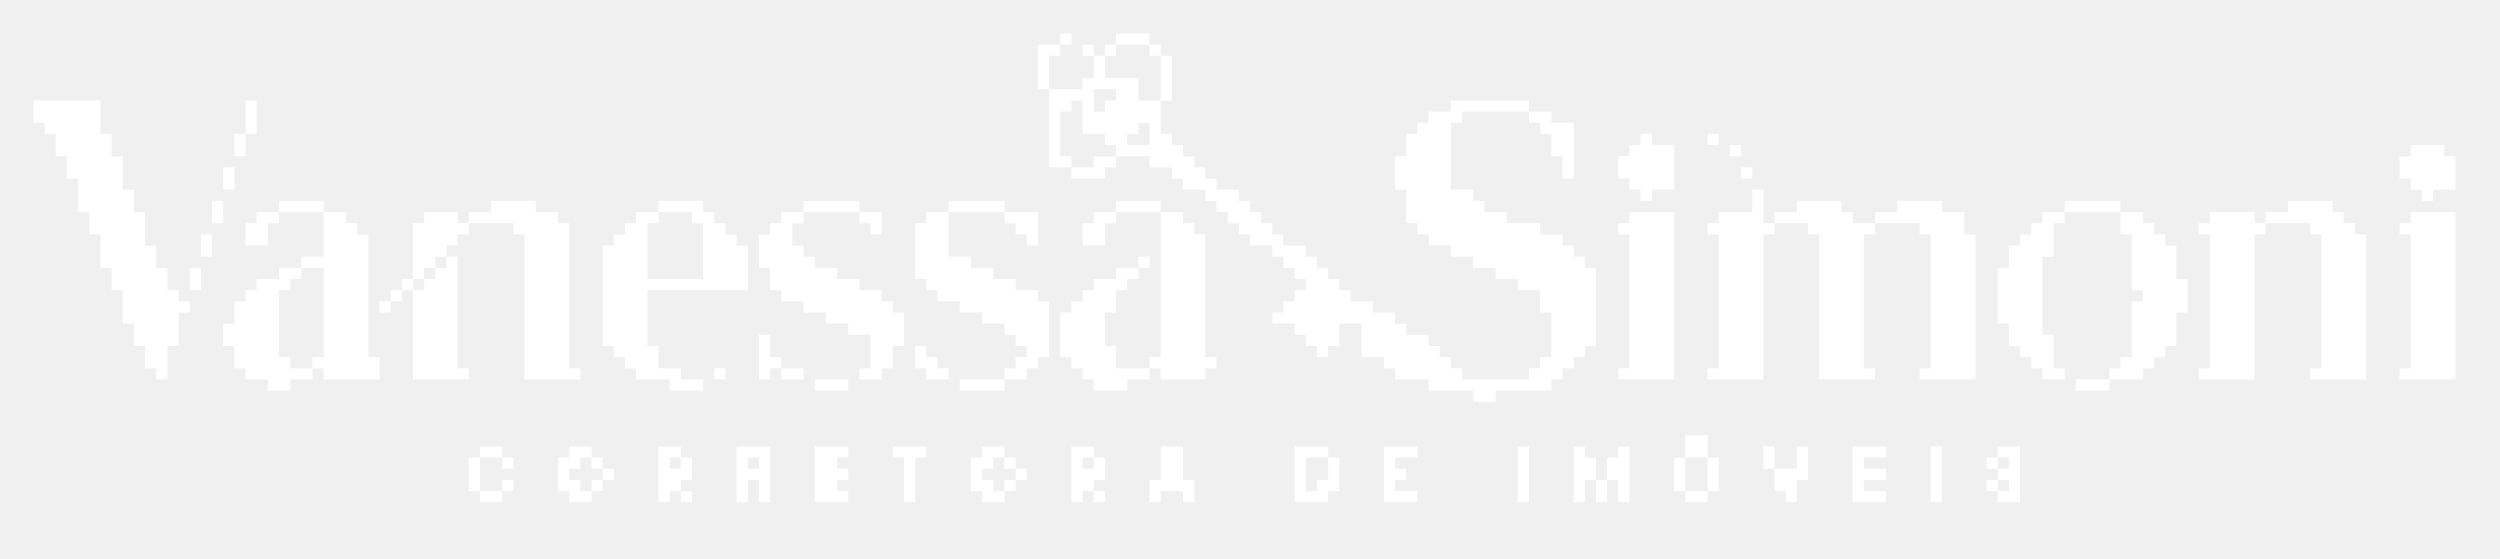
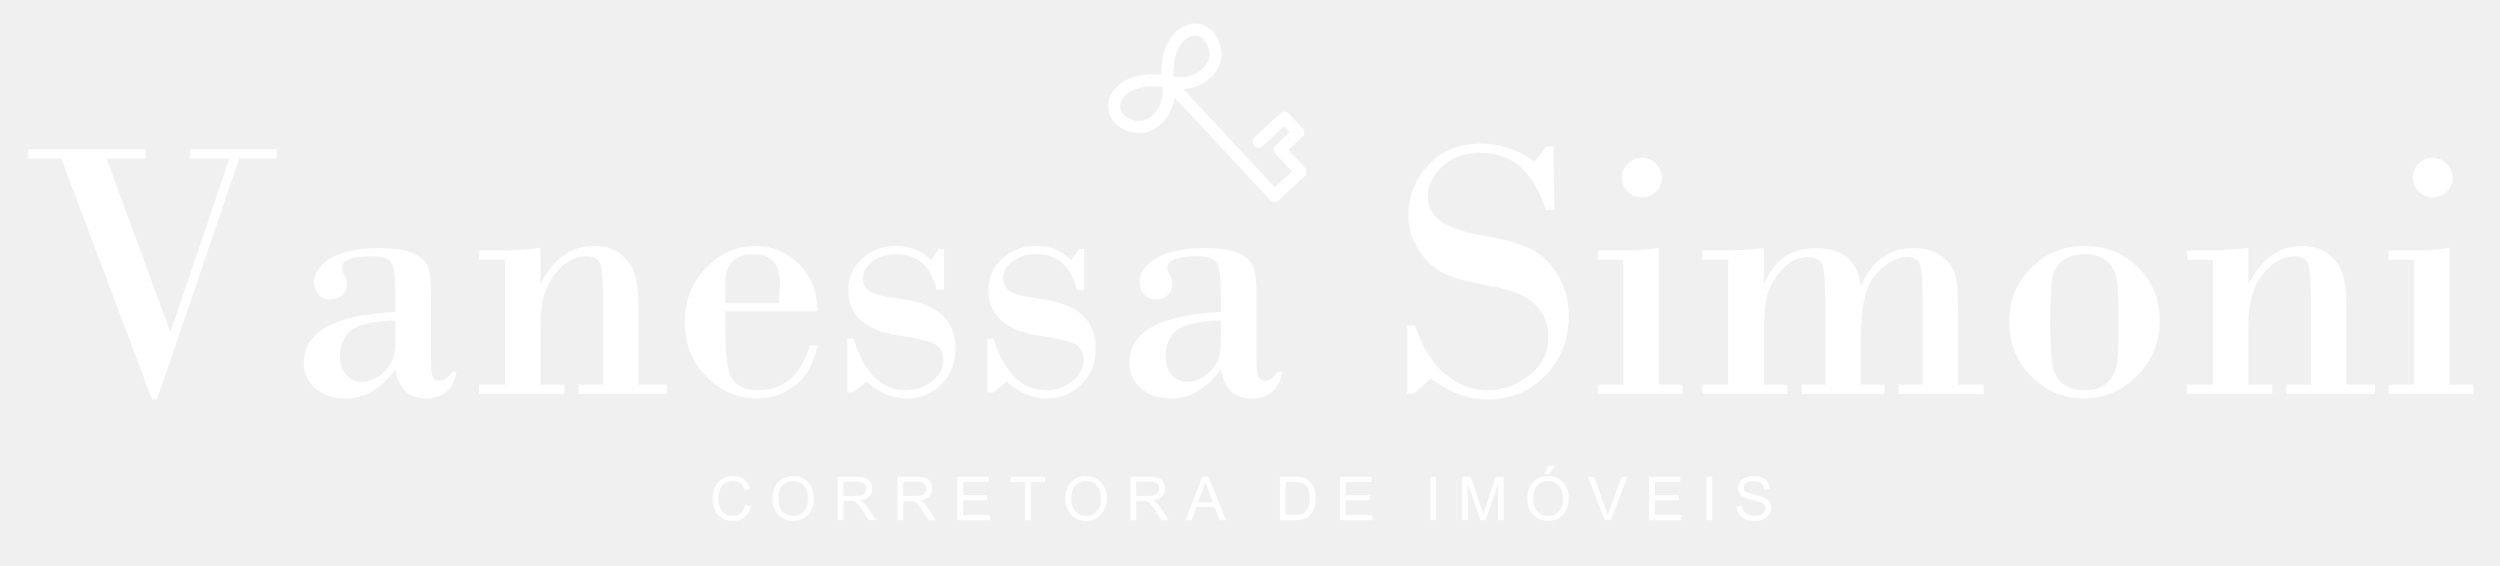
- <svg xmlns="http://www.w3.org/2000/svg" viewBox="0 0 224 50">
-   <path fill="#fff" fill-rule="evenodd" d="M95 3L96 3L96 4L95 4L95 5L94 5L94 8L97 8L97 7L98 7L98 5L99 5L99 7L102 7L102 9L104 9L104 12L105 12L105 13L106 13L106 14L107 14L107 15L108 15L108 16L109 16L109 17L111 17L111 18L112 18L112 19L113 19L113 20L114 20L114 21L115 21L115 22L117 22L117 23L118 23L118 24L119 24L119 25L120 25L120 26L121 26L121 27L123 27L123 28L125 28L125 29L126 29L126 30L128 30L128 31L129 31L129 32L130 32L130 33L131 33L131 34L137 34L137 33L138 33L138 32L139 32L139 28L138 28L138 26L136 26L136 25L134 25L134 24L132 24L132 23L130 23L130 22L128 22L128 21L127 21L127 20L126 20L126 17L125 17L125 14L126 14L126 12L127 12L127 11L128 11L128 10L130 10L130 9L137 9L137 10L139 10L139 11L141 11L141 16L140 16L140 14L139 14L139 12L138 12L138 11L137 11L137 10L131 10L131 11L130 11L130 17L132 17L132 18L133 18L133 19L135 19L135 20L138 20L138 21L140 21L140 22L141 22L141 23L142 23L142 24L143 24L143 31L142 31L142 32L141 32L141 33L140 33L140 34L139 34L139 35L134 35L134 36L132 36L132 35L128 35L128 34L125 34L125 33L124 33L124 32L122 32L122 29L120 29L120 31L119 31L119 32L118 32L118 31L117 31L117 30L116 30L116 29L114 29L114 28L115 28L115 27L116 27L116 26L117 26L117 25L116 25L116 24L115 24L115 23L114 23L114 22L112 22L112 21L111 21L111 20L110 20L110 19L109 19L109 18L108 18L108 17L106 17L106 16L105 16L105 15L103 15L103 14L100 14L100 15L99 15L99 16L96 16L96 15L98 15L98 14L100 14L100 13L99 13L99 12L97 12L97 9L96 9L96 10L95 10L95 14L96 14L96 15L94 15L94 8L93 8L93 4L95 4ZM100 3L103 3L103 4L104 4L104 5L105 5L105 9L104 9L104 5L103 5L103 4L100 4L100 5L99 5L99 4L100 4ZM97 4L98 4L98 5L97 5ZM99 8L98 8L98 10L99 10L99 9L100 9L100 8ZM3 9L9 9L9 12L10 12L10 14L11 14L11 17L12 17L12 19L13 19L13 22L14 22L14 24L15 24L15 26L16 26L16 27L17 27L17 28L16 28L16 31L15 31L15 34L14 34L14 33L13 33L13 31L12 31L12 29L11 29L11 26L10 26L10 24L9 24L9 21L8 21L8 19L7 19L7 16L6 16L6 14L5 14L5 12L4 12L4 11L3 11ZM22 9L23 9L23 12L22 12L22 14L21 14L21 12L22 12ZM103 11L102 11L102 12L101 12L101 13L103 13ZM147 12L148 12L148 13L150 13L150 17L148 17L148 18L147 18L147 17L146 17L146 16L145 16L145 14L146 14L146 13L147 13ZM153 12L154 12L154 13L153 13ZM155 13L156 13L156 14L155 14ZM216 13L219 13L219 14L220 14L220 17L218 17L218 18L217 18L217 17L216 17L216 16L215 16L215 14L216 14ZM20 15L21 15L21 17L20 17ZM156 15L157 15L157 16L156 16ZM157 17L158 17L158 20L159 20L159 21L158 21L158 34L153 34L153 33L154 33L154 21L153 21L153 20L154 20L154 19L157 19ZM19 18L20 18L20 20L19 20ZM25 18L29 18L29 19L31 19L31 20L32 20L32 21L33 21L33 32L34 32L34 34L29 34L29 33L28 33L28 34L26 34L26 35L24 35L24 34L22 34L22 33L21 33L21 31L20 31L20 29L21 29L21 27L22 27L22 26L23 26L23 25L25 25L25 24L27 24L27 25L26 25L26 26L25 26L25 32L26 32L26 33L28 33L28 32L29 32L29 24L27 24L27 23L29 23L29 19L25 19L25 20L24 20L24 22L22 22L22 20L23 20L23 19L25 19ZM44 18L48 18L48 19L50 19L50 20L51 20L51 33L52 33L52 34L47 34L47 21L46 21L46 20L42 20L42 21L41 21L41 22L40 22L40 23L41 23L41 33L42 33L42 34L37 34L37 26L38 26L38 25L39 25L39 24L40 24L40 23L39 23L39 24L38 24L38 25L37 25L37 26L36 26L36 27L35 27L35 28L34 28L34 27L35 27L35 26L36 26L36 25L37 25L37 20L38 20L38 19L41 19L41 20L42 20L42 19L44 19ZM59 18L63 18L63 19L64 19L64 20L65 20L65 21L66 21L66 22L67 22L67 26L58 26L58 31L59 31L59 33L61 33L61 34L63 34L63 35L60 35L60 34L57 34L57 33L56 33L56 32L55 32L55 31L54 31L54 22L55 22L55 21L56 21L56 20L57 20L57 19L59 19L59 20L58 20L58 25L63 25L63 20L62 20L62 19L59 19ZM72 18L77 18L77 19L79 19L79 21L78 21L78 20L77 20L77 19L72 19L72 20L71 20L71 22L72 22L72 23L73 23L73 24L75 24L75 25L77 25L77 26L79 26L79 27L80 27L80 28L81 28L81 31L80 31L80 33L79 33L79 34L77 34L77 33L78 33L78 30L76 30L76 29L74 29L74 28L72 28L72 27L70 27L70 26L69 26L69 24L68 24L68 21L69 21L69 20L70 20L70 19L72 19ZM85 18L90 18L90 19L93 19L93 22L92 22L92 21L91 21L91 20L90 20L90 19L85 19L85 23L87 23L87 24L89 24L89 25L91 25L91 26L93 26L93 27L94 27L94 32L93 32L93 33L92 33L92 34L90 34L90 35L86 35L86 34L90 34L90 33L91 33L91 32L92 32L92 31L91 31L91 30L90 30L90 29L88 29L88 28L86 28L86 27L84 27L84 26L83 26L83 25L82 25L82 20L83 20L83 19L85 19ZM100 18L104 18L104 19L106 19L106 20L107 20L107 21L108 21L108 32L109 32L109 33L108 33L108 34L104 34L104 33L103 33L103 34L101 34L101 35L98 35L98 34L97 34L97 33L96 33L96 32L95 32L95 28L96 28L96 27L97 27L97 26L98 26L98 25L100 25L100 24L102 24L102 25L101 25L101 26L100 26L100 28L99 28L99 31L100 31L100 33L103 33L103 32L104 32L104 19L100 19L100 20L99 20L99 22L97 22L97 20L98 20L98 19L100 19ZM161 18L165 18L165 19L166 19L166 20L168 20L168 21L167 21L167 33L168 33L168 34L163 34L163 21L162 21L162 20L159 20L159 19L161 19ZM170 18L174 18L174 19L176 19L176 21L177 21L177 34L172 34L172 33L173 33L173 21L172 21L172 20L168 20L168 19L170 19ZM185 18L190 18L190 19L192 19L192 20L193 20L193 21L194 21L194 22L195 22L195 25L196 25L196 28L195 28L195 31L194 31L194 32L193 32L193 33L192 33L192 34L189 34L189 35L186 35L186 34L189 34L189 33L190 33L190 32L191 32L191 27L192 27L192 26L191 26L191 21L190 21L190 19L185 19L185 20L184 20L184 23L183 23L183 30L184 30L184 33L185 33L185 34L183 34L183 33L182 33L182 32L181 32L181 31L180 31L180 29L179 29L179 24L180 24L180 22L181 22L181 21L182 21L182 20L183 20L183 19L185 19ZM205 18L209 18L209 19L210 19L210 20L211 20L211 21L212 21L212 34L207 34L207 33L208 33L208 21L207 21L207 20L203 20L203 21L202 21L202 34L197 34L197 33L198 33L198 21L197 21L197 20L198 20L198 19L202 19L202 20L203 20L203 19L205 19ZM146 19L150 19L150 34L145 34L145 33L146 33L146 21L145 21L145 20L146 20ZM216 19L220 19L220 34L215 34L215 33L216 33L216 21L215 21L215 20L216 20ZM18 21L19 21L19 23L18 23ZM102 23L103 23L103 24L102 24ZM17 24L18 24L18 26L17 26ZM68 30L69 30L69 32L70 32L70 33L72 33L72 34L70 34L70 33L69 33L69 34L68 34ZM82 31L83 31L83 32L84 32L84 33L85 33L85 34L83 34L83 33L82 33ZM64 33L65 33L65 34L64 34ZM73 34L76 34L76 35L73 35ZM151 39L153 39L153 41L154 41L154 44L153 44L153 45L151 45L151 44L153 44L153 41L151 41L151 44L150 44L150 41L151 41ZM43 40L45 40L45 41L46 41L46 42L45 42L45 41L43 41L43 44L45 44L45 45L43 45L43 44L42 44L42 41L43 41ZM51 40L53 40L53 41L54 41L54 42L55 42L55 43L54 43L54 44L53 44L53 45L51 45L51 44L50 44L50 41L51 41ZM53 41L52 41L52 42L51 42L51 43L52 43L52 44L53 44L53 43L54 43L54 42L53 42ZM59 40L61 40L61 41L62 41L62 43L61 43L61 44L62 44L62 45L61 45L61 44L60 44L60 45L59 45ZM61 41L60 41L60 42L61 42ZM66 40L69 40L69 45L68 45L68 43L67 43L67 45L66 45ZM68 41L67 41L67 42L68 42ZM73 40L76 40L76 41L75 41L75 42L76 42L76 43L75 43L75 44L76 44L76 45L73 45ZM80 40L83 40L83 41L82 41L82 45L81 45L81 41L80 41ZM88 40L90 40L90 41L91 41L91 42L92 42L92 43L91 43L91 44L90 44L90 45L88 45L88 44L87 44L87 41L88 41ZM90 41L89 41L89 42L88 42L88 43L89 43L89 44L90 44L90 43L91 43L91 42L90 42ZM96 40L98 40L98 41L99 41L99 43L98 43L98 44L99 44L99 45L98 45L98 44L97 44L97 45L96 45ZM98 41L97 41L97 42L98 42ZM104 40L106 40L106 43L107 43L107 45L106 45L106 44L104 44L104 45L103 45L103 43L104 43ZM116 40L119 40L119 41L120 41L120 44L119 44L119 45L116 45ZM118 41L117 41L117 44L118 44L118 43L119 43L119 41ZM124 40L127 40L127 41L125 41L125 42L126 42L126 43L125 43L125 44L127 44L127 45L124 45ZM136 40L137 40L137 45L136 45ZM141 40L142 40L142 41L143 41L143 43L144 43L144 45L143 45L143 43L142 43L142 45L141 45ZM145 40L146 40L146 45L145 45L145 43L144 43L144 41L145 41ZM158 40L159 40L159 42L161 42L161 40L162 40L162 43L161 43L161 45L160 45L160 44L159 44L159 42L158 42ZM166 40L169 40L169 41L167 41L167 42L169 42L169 43L167 43L167 44L169 44L169 45L166 45ZM173 40L174 40L174 45L173 45ZM179 40L181 40L181 45L179 45L179 44L180 44L180 43L179 43L179 44L178 44L178 43L179 43L179 42L180 42L180 41L179 41L179 42L178 42L178 41L179 41ZM45 43L46 43L46 44L45 44Z" />
+ <svg xmlns="http://www.w3.org/2000/svg" viewBox="0 0 495.034 112">
+   <g fill="white" transform="translate(4,78) scale(0.03613281,-0.03613281)">
+     <path transform="translate(0,0)" d="M45 1341H686V1290H473L821 344H825L1147 1290H930V1341H1405V1290H1200L750 -31H723L225 1290H45Z" />
+     <path transform="translate(1450.0,0)" d="M606 449V551Q606 676 585.5 715.0Q565 754 475 754Q313 754 313 692Q313 674 326.5 652.5Q340 631 340 602Q340 561 313.0 539.5Q286 518 252 518Q208 518 184.0 545.5Q160 573 160 610Q160 690 253.5 744.5Q347 799 514 799Q648 799 710.0 768.0Q772 737 786.5 691.0Q801 645 801 561V193Q801 112 812.5 92.0Q824 72 848 72Q884 72 918 121H942Q916 -25 772 -25Q633 -25 606 135Q489 -25 332 -25Q228 -25 166.0 31.5Q104 88 104 170Q104 425 606 449ZM606 295V403Q421 396 362.0 347.5Q303 299 303 207Q303 140 338.5 103.0Q374 66 420 66Q479 66 526.5 105.5Q574 145 590.0 185.0Q606 225 606 295Z" />
+     <path transform="translate(2454.0,0)" d="M203 51V735H61V786H152Q287 786 397 801V606H401Q504 811 692 811Q780 811 836.5 766.0Q893 721 913.5 660.0Q934 599 934 471V51H1090V0H606V51H739V551Q739 666 724.5 710.0Q710 754 649 754Q552 754 474.5 654.5Q397 555 397 387V51H528V0H61V51Z" />
+     <path transform="translate(3564.0,0)" d="M807 453H301Q294 157 334.0 88.5Q374 20 477 20Q689 20 764 266H807Q774 117 682.0 46.0Q590 -25 477 -25Q316 -25 197.0 94.5Q78 214 78 395Q78 571 194.5 691.0Q311 811 465 811Q599 811 699.5 716.0Q800 621 807 453ZM301 498H592Q600 569 600 606Q600 766 455 766Q383 766 342.0 727.5Q301 689 301 623Z" />
+     <path transform="translate(4438.0,0)" d="M625 795V571H584Q538 766 360 766Q283 766 231.5 725.5Q180 685 180 633Q180 589 216.5 563.5Q253 538 389 520Q688 483 688 248Q688 131 610.5 53.0Q533 -25 418 -25Q305 -25 199 68L129 8H94V303H129Q215 20 418 20Q495 20 558.0 69.0Q621 118 621 184Q621 239 583.5 267.0Q546 295 381 319Q100 360 100 569Q100 672 175.5 741.5Q251 811 360 811Q475 811 553 735Q573 756 594 795Z" />
+     <path transform="translate(5206.0,0)" d="M625 795V571H584Q538 766 360 766Q283 766 231.5 725.5Q180 685 180 633Q180 589 216.5 563.5Q253 538 389 520Q688 483 688 248Q688 131 610.5 53.0Q533 -25 418 -25Q305 -25 199 68L129 8H94V303H129Q215 20 418 20Q495 20 558.0 69.0Q621 118 621 184Q621 239 583.5 267.0Q546 295 381 319Q100 360 100 569Q100 672 175.5 741.5Q251 811 360 811Q475 811 553 735Q573 756 594 795Z" />
+     <path transform="translate(5974.0,0)" d="M606 449V551Q606 676 585.5 715.0Q565 754 475 754Q313 754 313 692Q313 674 326.5 652.5Q340 631 340 602Q340 561 313.0 539.5Q286 518 252 518Q208 518 184.0 545.5Q160 573 160 610Q160 690 253.5 744.5Q347 799 514 799Q648 799 710.0 768.0Q772 737 786.5 691.0Q801 645 801 561V193Q801 112 812.5 92.0Q824 72 848 72Q884 72 918 121H942Q916 -25 772 -25Q633 -25 606 135Q489 -25 332 -25Q228 -25 166.0 31.5Q104 88 104 170Q104 425 606 449ZM606 295V403Q421 396 362.0 347.5Q303 299 303 207Q303 140 338.5 103.0Q374 66 420 66Q479 66 526.5 105.5Q574 145 590.0 185.0Q606 225 606 295Z" />
+     <path transform="translate(6978.0,0)" d="" />
+     <path transform="translate(7480.0,0)" d="M922 1356 928 1008H881Q781 1321 528 1321Q388 1321 310.5 1243.5Q233 1166 233 1083Q233 1006 297.5 952.0Q362 898 533.0 868.5Q704 839 793.5 796.5Q883 754 944.5 655.0Q1006 556 1006 428Q1006 231 877.5 100.0Q749 -31 559 -31Q404 -31 250 84L156 0H121V375H164Q223 198 329.0 109.0Q435 20 561 20Q686 20 790.5 102.5Q895 185 895 311Q895 417 822.5 489.5Q750 562 587.5 589.5Q425 617 338.0 653.5Q251 690 189.0 780.5Q127 871 127 981Q127 1133 235.0 1252.5Q343 1372 528 1372Q683 1372 817 1274Q854 1309 881 1356Z" />
+     <path transform="translate(8590.0,0)" d="M188 1186Q188 1230 220.5 1262.0Q253 1294 297 1294Q341 1294 373.5 1262.5Q406 1231 406 1186Q406 1139 374.0 1108.0Q342 1077 297 1077Q252 1077 220.0 1108.5Q188 1140 188 1186ZM389 801V51H520V0H55V51H195V735H55V786H197Q299 786 389 801Z" />
+     <path transform="translate(9145.0,0)" d="M215 51V735H74V786H162Q318 786 410 799V606H414Q493 799 696 799Q917 799 940 594H944Q1031 799 1233 799Q1323 799 1384.5 754.0Q1446 709 1460.5 650.0Q1475 591 1475 455V51H1614V0H1149V51H1280V545Q1280 662 1266.5 706.0Q1253 750 1194 750Q1113 750 1027.5 658.5Q942 567 942 311V51H1071V0H618V51H748V438Q748 664 731.5 707.0Q715 750 653 750Q568 750 504.5 675.0Q441 600 425.5 529.0Q410 458 410 303V51H539V0H74V51Z" />
+     <path transform="translate(10810.0,0)" d="M90 395Q90 568 209.0 689.5Q328 811 504 811Q676 811 795.5 694.5Q915 578 915 403Q915 224 791.0 99.5Q667 -25 498 -25Q332 -25 211.0 96.5Q90 218 90 395ZM690 395Q690 579 677.5 638.0Q665 697 621.5 731.5Q578 766 502 766Q430 766 383.5 730.5Q337 695 326.0 636.0Q315 577 315 393Q315 208 328.5 148.0Q342 88 387.5 54.0Q433 20 502 20Q572 20 618.5 54.5Q665 89 677.5 150.5Q690 212 690 395Z" />
+     <path transform="translate(11814.0,0)" d="M203 51V735H61V786H152Q287 786 397 801V606H401Q504 811 692 811Q780 811 836.5 766.0Q893 721 913.5 660.0Q934 599 934 471V51H1090V0H606V51H739V551Q739 666 724.5 710.0Q710 754 649 754Q552 754 474.5 654.5Q397 555 397 387V51H528V0H61V51Z" />
+     <path transform="translate(12924.0,0)" d="M188 1186Q188 1230 220.5 1262.0Q253 1294 297 1294Q341 1294 373.5 1262.5Q406 1231 406 1186Q406 1139 374.0 1108.0Q342 1077 297 1077Q252 1077 220.0 1108.5Q188 1140 188 1186ZM389 801V51H520V0H55V51H195V735H55V786H197Q299 786 389 801Z" />
+   </g>
+   <g fill="white" transform="translate(140.5083,103) scale(0.005859375,-0.005859375)">
+     <path transform="translate(0,0)" d="M1204 514 1398 465Q1337 226 1178.5 100.5Q1020 -25 791 -25Q554 -25 405.5 71.5Q257 168 179.5 351.0Q102 534 102 744Q102 973 189.5 1143.5Q277 1314 438.5 1402.5Q600 1491 794 1491Q1014 1491 1164.0 1379.0Q1314 1267 1373 1064L1182 1019Q1131 1179 1034.0 1252.0Q937 1325 790 1325Q621 1325 507.5 1244.0Q394 1163 348.0 1026.5Q302 890 302 745Q302 558 356.5 418.5Q411 279 526.0 210.0Q641 141 775 141Q938 141 1051.0 235.0Q1164 329 1204 514Z" />
+     <path transform="translate(2025.133,0)" d="M99 714Q99 1079 295.0 1285.5Q491 1492 801 1492Q1004 1492 1167.0 1395.0Q1330 1298 1415.5 1124.5Q1501 951 1501 731Q1501 508 1411.0 332.0Q1321 156 1156.0 65.5Q991 -25 800 -25Q593 -25 430.0 75.0Q267 175 183.0 348.0Q99 521 99 714ZM299 711Q299 446 441.5 293.5Q584 141 799 141Q1018 141 1159.5 295.0Q1301 449 1301 732Q1301 911 1240.5 1044.5Q1180 1178 1063.5 1251.5Q947 1325 802 1325Q596 1325 447.5 1183.5Q299 1042 299 711Z" />
+     <path transform="translate(4164.267,0)" d="M161 0V1466H811Q1007 1466 1109.0 1426.5Q1211 1387 1272.0 1287.0Q1333 1187 1333 1066Q1333 910 1232.0 803.0Q1131 696 920 667Q997 630 1037 594Q1122 516 1198 399L1453 0H1209L1015 305Q930 437 875.0 507.0Q820 577 776.5 605.0Q733 633 688 644Q655 651 580 651H355V0ZM355 819H772Q905 819 980.0 846.5Q1055 874 1094.0 934.5Q1133 995 1133 1066Q1133 1170 1057.5 1237.0Q982 1304 819 1304H355Z" />
+     <path transform="translate(6189.4,0)" d="M161 0V1466H811Q1007 1466 1109.0 1426.5Q1211 1387 1272.0 1287.0Q1333 1187 1333 1066Q1333 910 1232.0 803.0Q1131 696 920 667Q997 630 1037 594Q1122 516 1198 399L1453 0H1209L1015 305Q930 437 875.0 507.0Q820 577 776.5 605.0Q733 633 688 644Q655 651 580 651H355V0ZM355 819H772Q905 819 980.0 846.5Q1055 874 1094.0 934.5Q1133 995 1133 1066Q1133 1170 1057.5 1237.0Q982 1304 819 1304H355Z" />
+     <path transform="translate(8214.533,0)" d="M162 0V1466H1222V1293H356V844H1167V672H356V173H1256V0Z" />
+     <path transform="translate(10126.667,0)" d="M531 0V1293H48V1466H1210V1293H725V0Z" />
+     <path transform="translate(11923.8,0)" d="M99 714Q99 1079 295.0 1285.5Q491 1492 801 1492Q1004 1492 1167.0 1395.0Q1330 1298 1415.5 1124.5Q1501 951 1501 731Q1501 508 1411.0 332.0Q1321 156 1156.0 65.5Q991 -25 800 -25Q593 -25 430.0 75.0Q267 175 183.0 348.0Q99 521 99 714ZM299 711Q299 446 441.5 293.5Q584 141 799 141Q1018 141 1159.5 295.0Q1301 449 1301 732Q1301 911 1240.5 1044.5Q1180 1178 1063.5 1251.5Q947 1325 802 1325Q596 1325 447.5 1183.5Q299 1042 299 711Z" />
+     <path transform="translate(14062.933,0)" d="M161 0V1466H811Q1007 1466 1109.0 1426.5Q1211 1387 1272.0 1287.0Q1333 1187 1333 1066Q1333 910 1232.0 803.0Q1131 696 920 667Q997 630 1037 594Q1122 516 1198 399L1453 0H1209L1015 305Q930 437 875.0 507.0Q820 577 776.5 605.0Q733 633 688 644Q655 651 580 651H355V0ZM355 819H772Q905 819 980.0 846.5Q1055 874 1094.0 934.5Q1133 995 1133 1066Q1133 1170 1057.5 1237.0Q982 1304 819 1304H355Z" />
+     <path transform="translate(16088.067,0)" d="M-3 0 560 1466H769L1369 0H1148L977 444H364L203 0ZM420 602H917L764 1008Q694 1193 660 1312Q632 1171 581 1032Z" />
+     <path transform="translate(18000.2,0)" d="" />
+     <path transform="translate(19115.333,0)" d="M158 0V1466H663Q834 1466 924 1445Q1050 1416 1139 1340Q1255 1242 1312.5 1089.5Q1370 937 1370 741Q1370 574 1331.0 445.0Q1292 316 1231.0 231.5Q1170 147 1097.5 98.5Q1025 50 922.5 25.0Q820 0 687 0ZM352 173H665Q810 173 892.5 200.0Q975 227 1024 276Q1093 345 1131.5 461.5Q1170 578 1170 744Q1170 974 1094.5 1097.5Q1019 1221 911 1263Q833 1293 660 1293H352Z" />
+     <path transform="translate(21140.467,0)" d="M162 0V1466H1222V1293H356V844H1167V672H356V173H1256V0Z" />
+     <path transform="translate(23052.6,0)" d="" />
+     <path transform="translate(24167.733,0)" d="M191 0V1466H385V0Z" />
+     <path transform="translate(25282.867,0)" d="M152 0V1466H444L791 428Q839 283 861 211Q886 291 939 446L1290 1466H1551V0H1364V1227L938 0H763L339 1248V0Z" />
+     <path transform="translate(27535,0)" d="M99 714Q99 1079 295.0 1285.5Q491 1492 801 1492Q1004 1492 1167.0 1395.0Q1330 1298 1415.5 1124.5Q1501 951 1501 731Q1501 508 1411.0 332.0Q1321 156 1156.0 65.5Q991 -25 800 -25Q593 -25 430.0 75.0Q267 175 183.0 348.0Q99 521 99 714ZM299 711Q299 446 441.5 293.5Q584 141 799 141Q1018 141 1159.5 295.0Q1301 449 1301 732Q1301 911 1240.5 1044.5Q1180 1178 1063.5 1251.5Q947 1325 802 1325Q596 1325 447.5 1183.5Q299 1042 299 711ZM677 1556 810 1836H1046L826 1556Z" />
+     <path transform="translate(29674.133,0)" d="M577 0 9 1466H219L600 401Q646 273 677 161Q711 281 756 401L1152 1466H1350L776 0Z" />
+     <path transform="translate(31586.267,0)" d="M162 0V1466H1222V1293H356V844H1167V672H356V173H1256V0Z" />
+     <path transform="translate(33498.4,0)" d="M191 0V1466H385V0Z" />
+     <path transform="translate(34613.533,0)" d="M92 471 275 487Q288 377 335.5 306.5Q383 236 483.0 192.5Q583 149 708 149Q819 149 904.0 182.0Q989 215 1030.5 272.5Q1072 330 1072 398Q1072 467 1032.0 518.5Q992 570 900 605Q841 628 639.0 676.5Q437 725 356 768Q251 823 199.5 904.5Q148 986 148 1087Q148 1198 211.0 1294.5Q274 1391 395.0 1441.0Q516 1491 664 1491Q827 1491 951.5 1438.5Q1076 1386 1143.0 1284.0Q1210 1182 1215 1053L1029 1039Q1014 1178 927.5 1249.0Q841 1320 672 1320Q496 1320 415.5 1255.5Q335 1191 335 1100Q335 1021 392 970Q448 919 684.5 865.5Q921 812 1009 772Q1137 713 1198.0 622.5Q1259 532 1259 414Q1259 297 1192.0 193.5Q1125 90 999.5 32.5Q874 -25 717 -25Q518 -25 383.5 33.0Q249 91 172.5 207.5Q96 324 92 471Z" />
+   </g>
+   <g transform="translate(226.4709,11) rotate(-43)" fill="none" stroke="white" stroke-width="2.4" stroke-linecap="round" stroke-linejoin="round">
+     <path d="M0 7C-7-2-15 3-11 9C-9 12-3 12 0 7C7-2 15 3 11 9C9 12 3 12 0 7ZM0 9V38H7V32H12V28H5" />
+   </g>
</svg>
